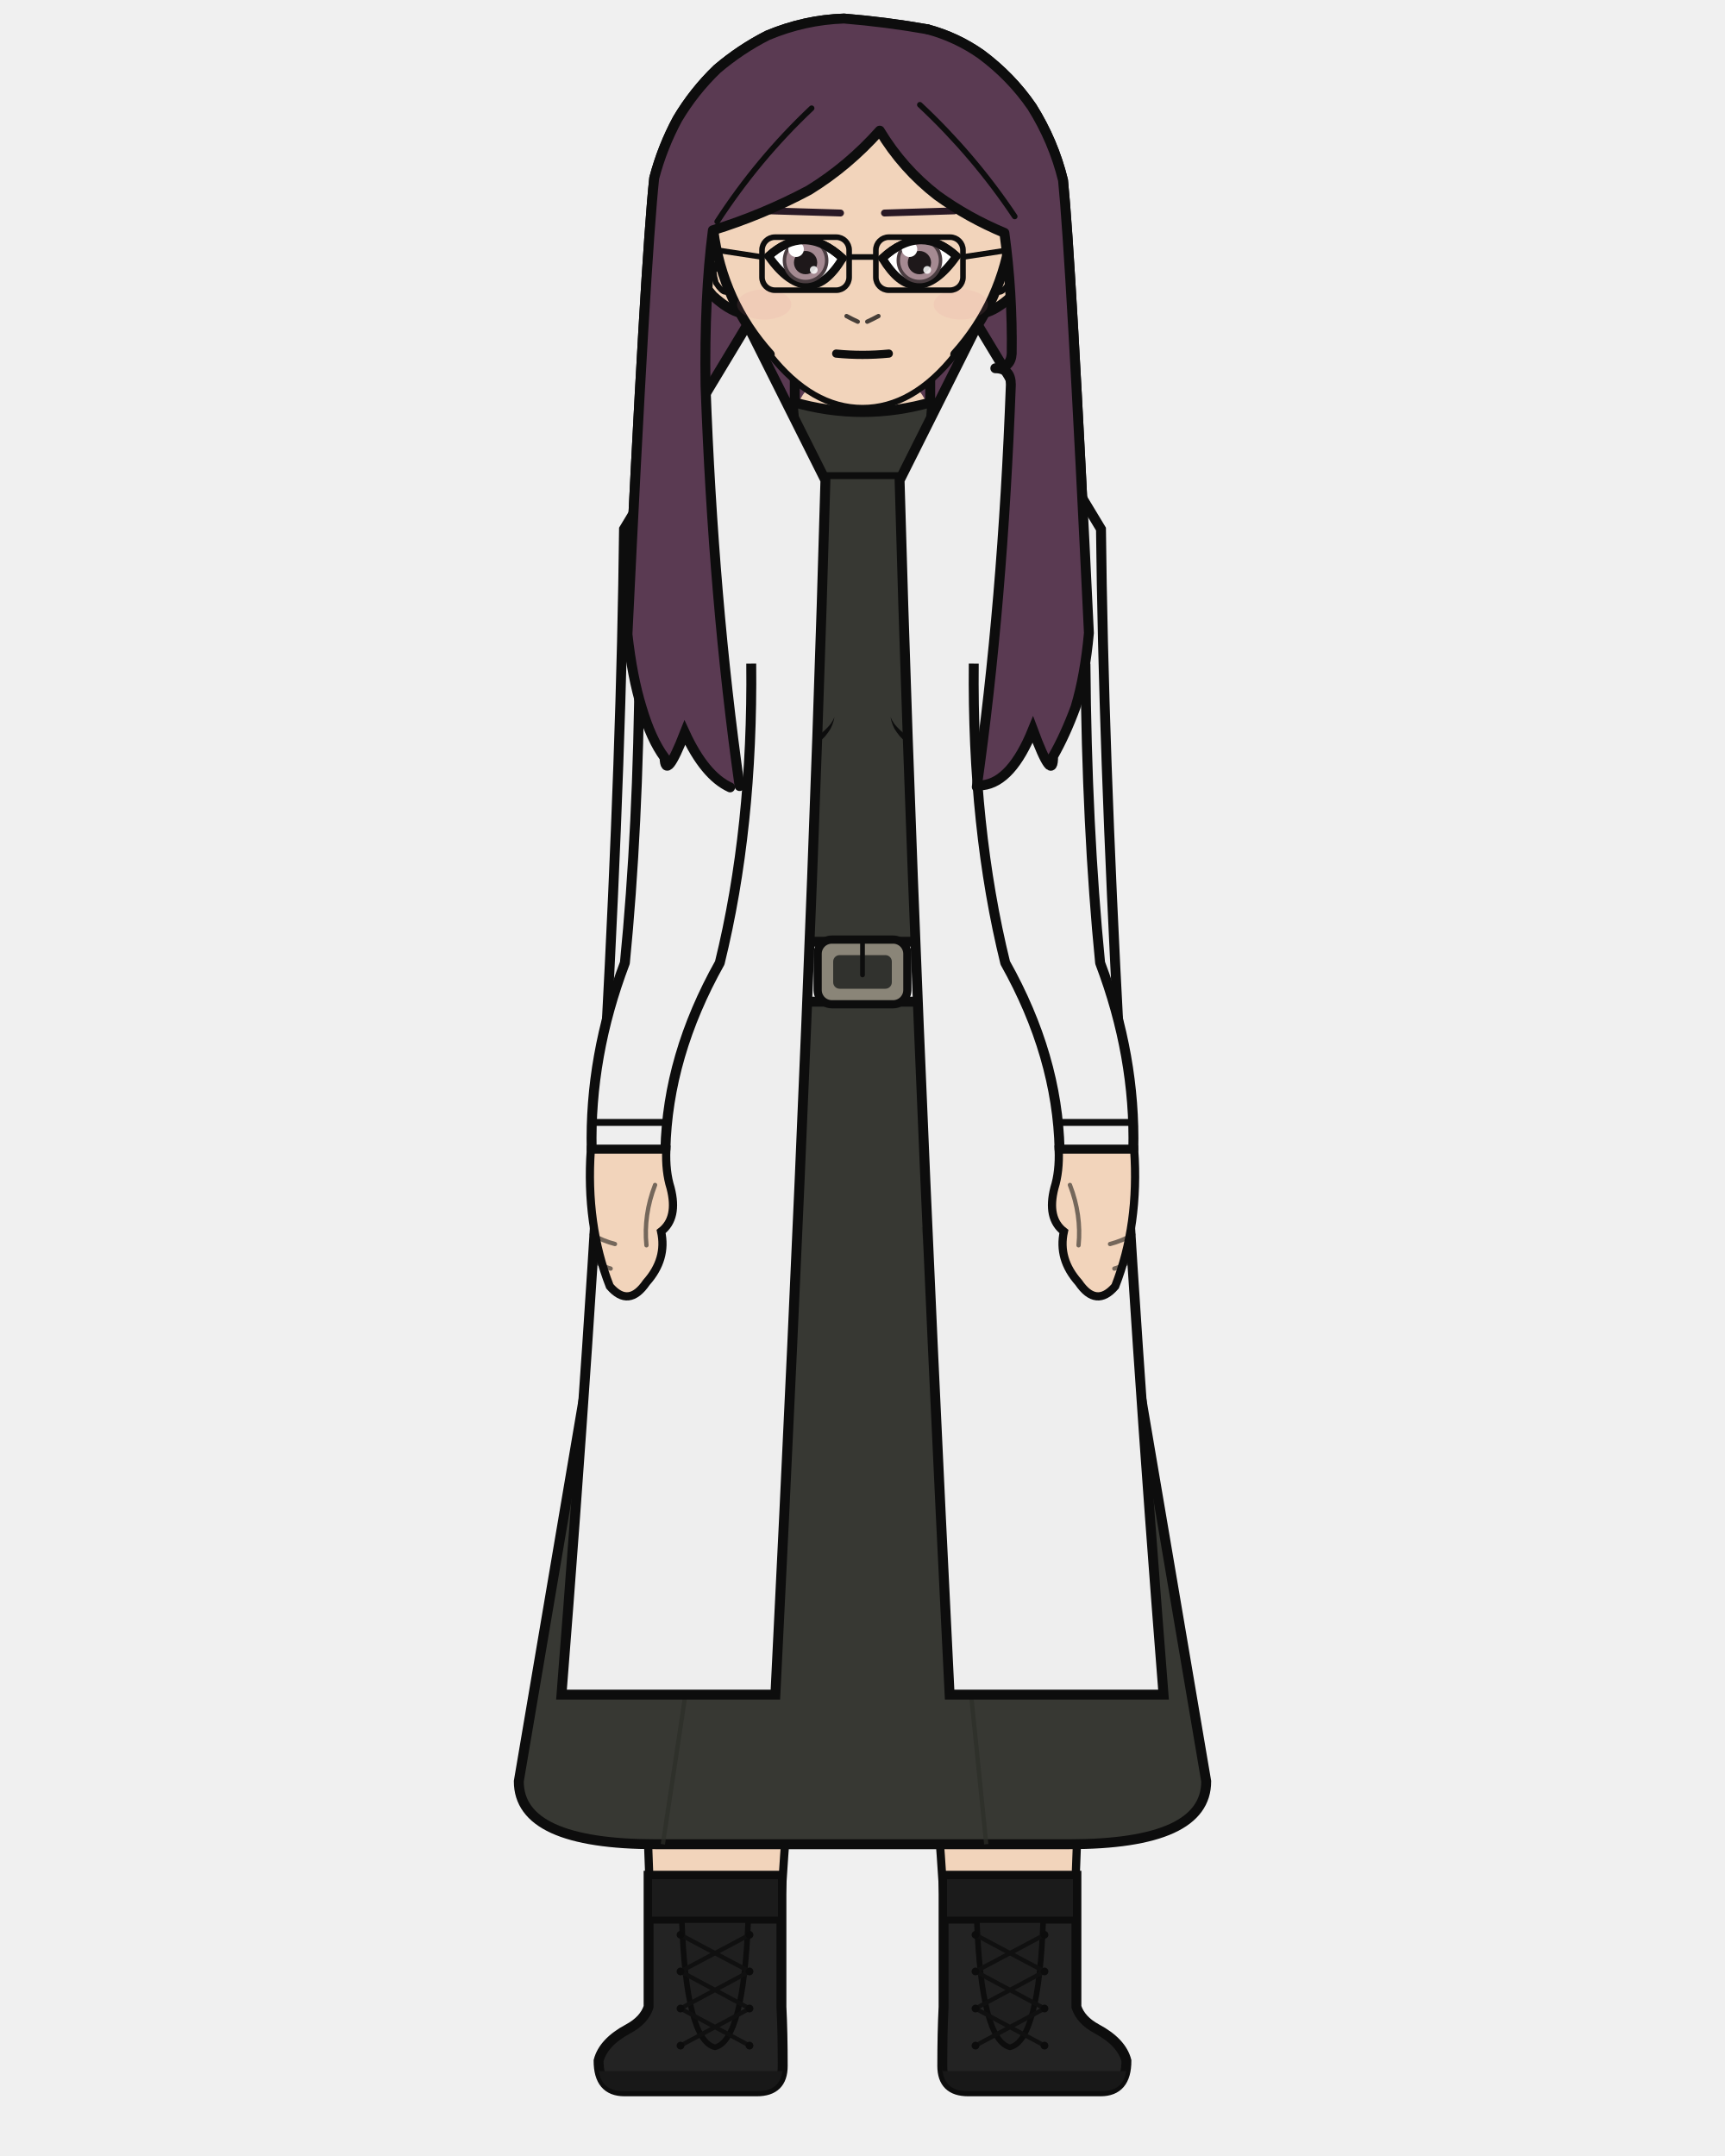
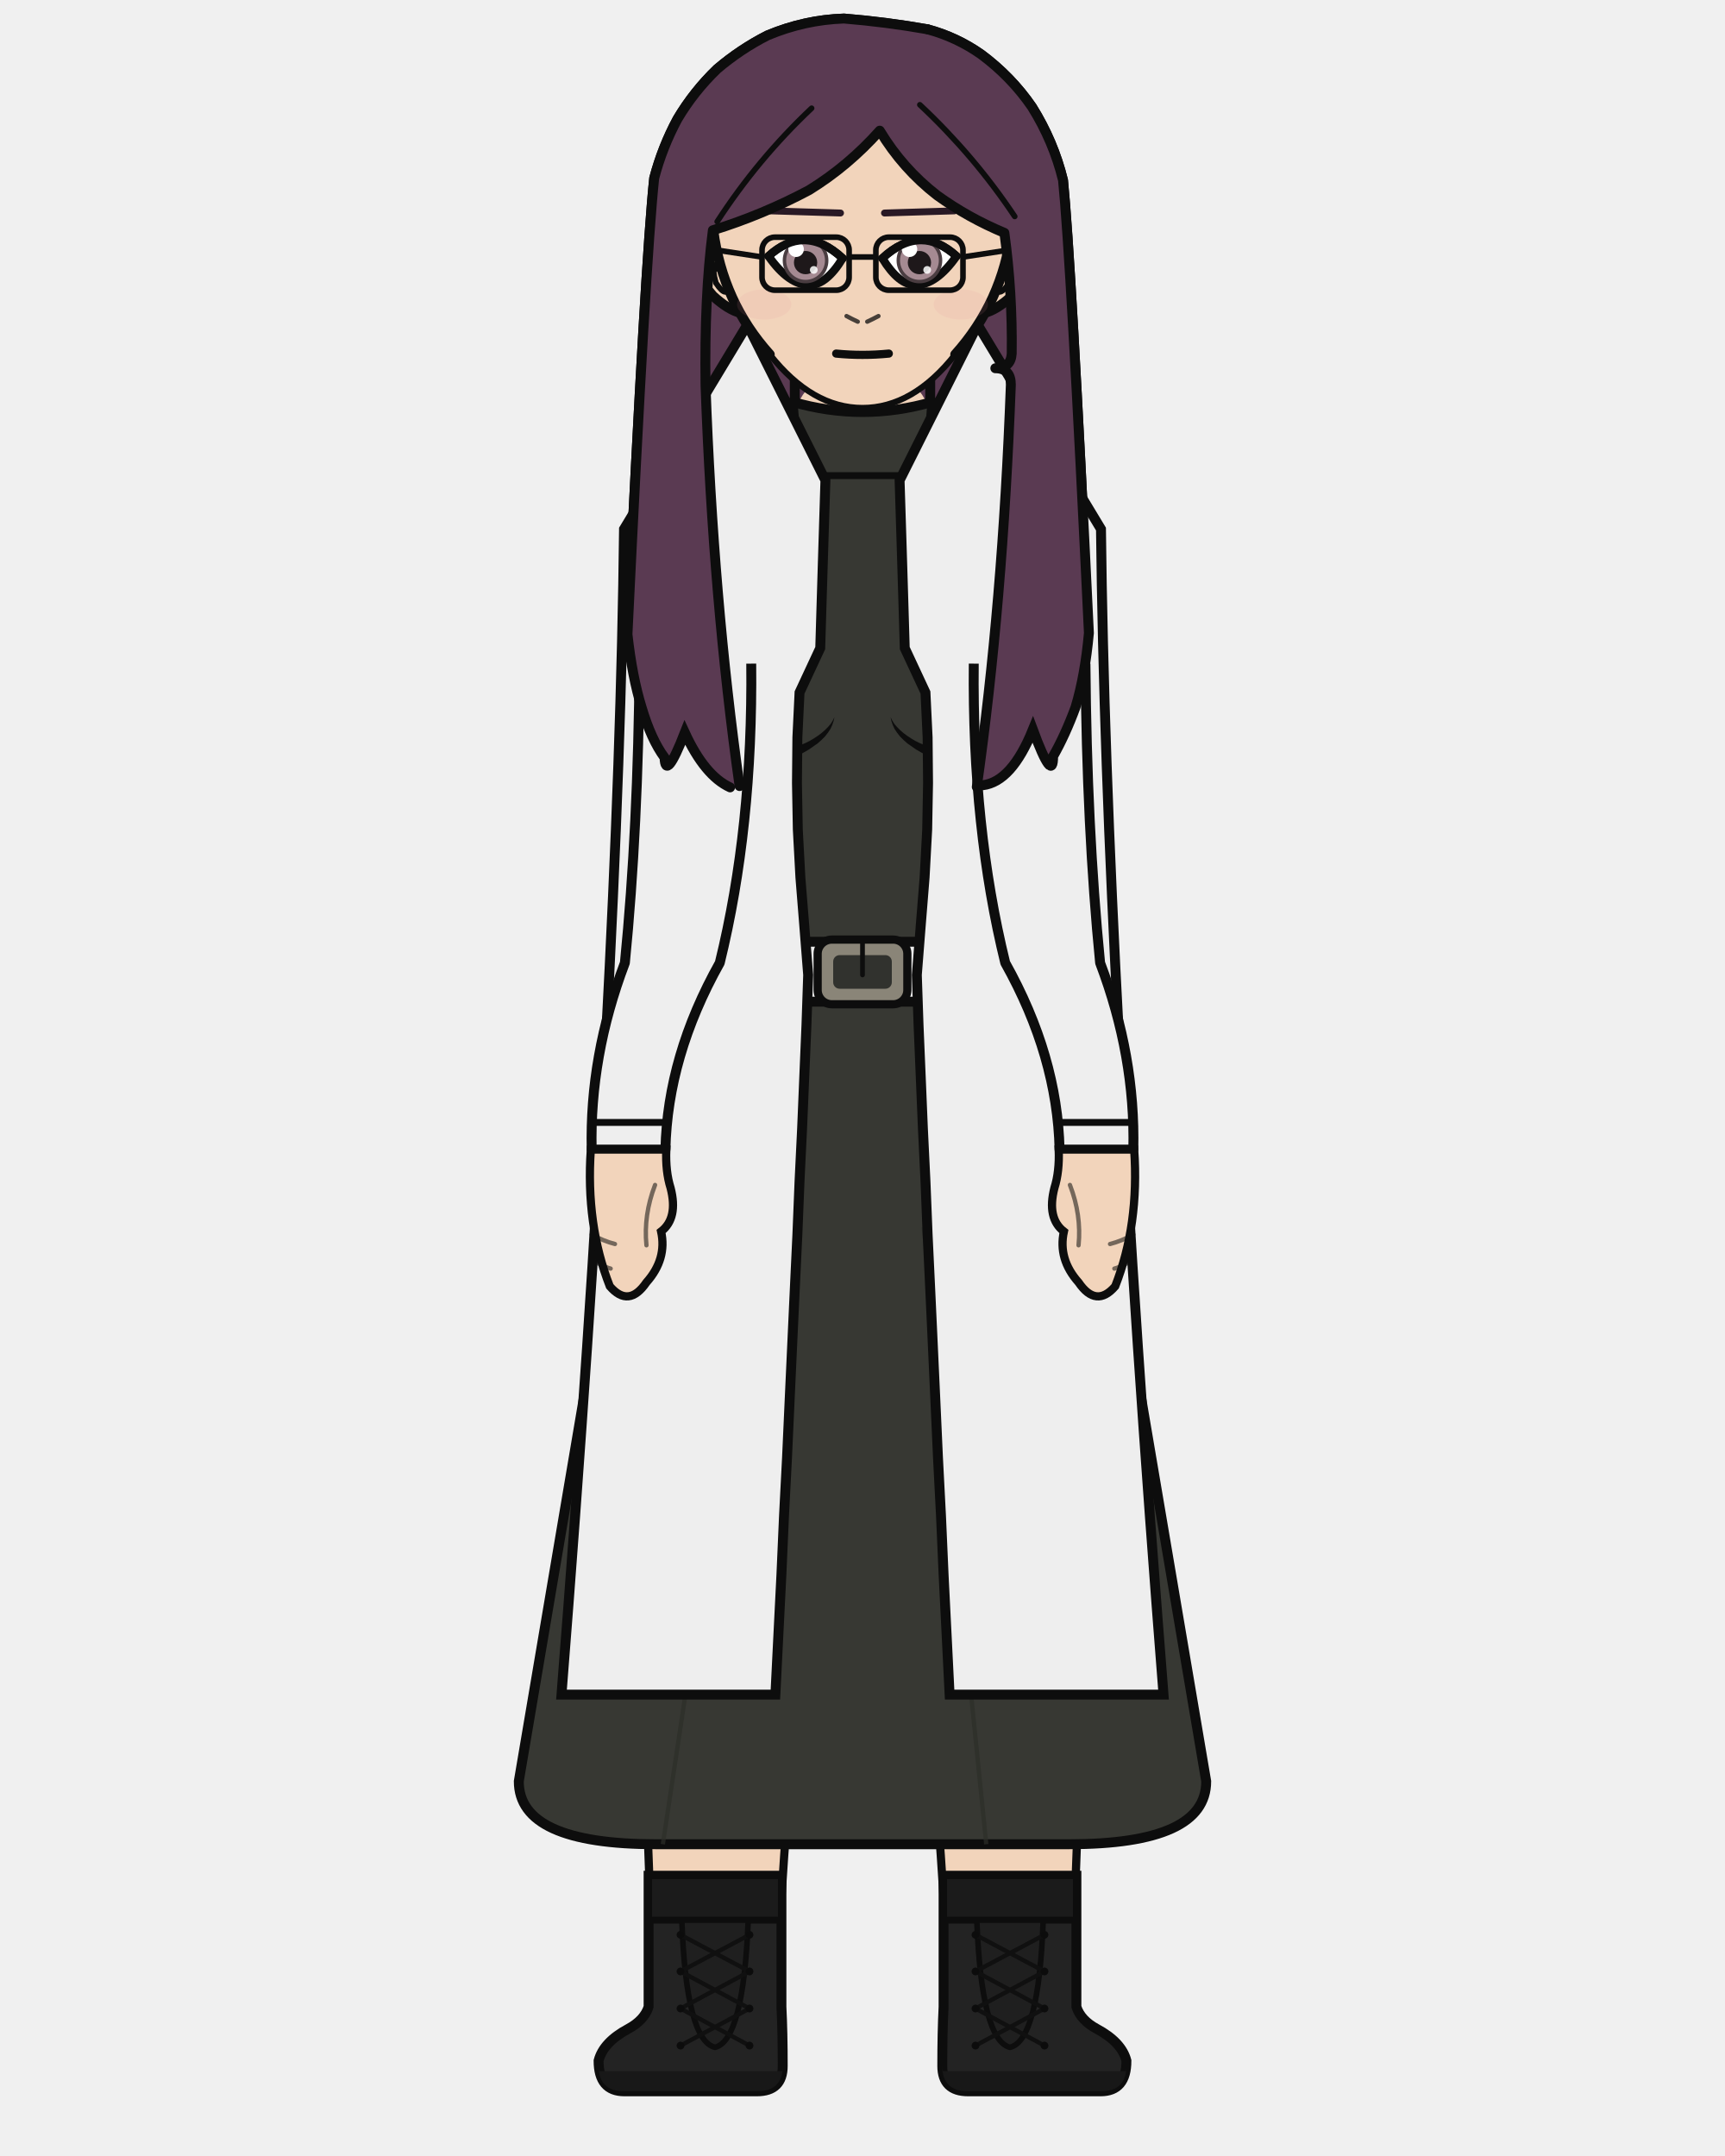
<svg xmlns="http://www.w3.org/2000/svg" width="400" height="500" viewBox="0 0 400 500">
  <defs>
    <clipPath id="hair-front">
      <path d="M 171.5 182.3 Q 165.4 139.1 163.6 89.4 Q 163.3 68.9 165.3 53.4 Q 176.9 49.8 187.6 44.1 Q 196.7 38.5 204.0 30.3 Q 209.3 39.1 217.3 45.3 Q 224.5 50.5 232.9 54.0 Q 234.8 67.9 234.6 82.0 Q 234.4 85.4 230.8 85.4 Q 234.4 85.4 234.4 89.2 Q 232.5 140.2 226.5 182.5 Q 227.2 182.3 227.9 182.1 Q 234.6 181.3 239.5 169.2 Q 244.2 181.9 244.2 175.4 Q 247.0 170.5 249.4 164.0 Q 251.6 156.7 252.5 146.8 Q 248.3 59.6 246.5 41.8 Q 244.3 32.8 239.3 24.8 Q 234.5 17.8 227.5 12.6 Q 221.8 8.6 215.1 6.8 Q 205.5 5.1 195.7 4.3 Q 186.6 4.6 178.0 8.2 Q 171.7 11.4 166.3 16.0 Q 160.9 21.2 157.1 27.6 Q 153.6 34.1 151.7 41.3 Q 149.7 60.0 145.5 147.1 Q 146.6 157.0 148.8 164.1 Q 151.0 171.5 154.1 175.7 Q 154.3 181.4 158.8 169.9 Q 163.4 179.9 169.3 182.6 Q 170.4 182.4 171.5 182.3 Z" />
    </clipPath>
  </defs>
  <path d="M 169.3 182.6 Q 163.4 179.9 158.8 169.9 Q 154.3 181.4 154.1 175.7 Q 151.0 171.5 148.8 164.1 Q 146.6 157.0 145.5 147.1 Q 149.7 60.0 151.7 41.3 Q 153.6 34.1 157.1 27.6 Q 160.9 21.2 166.3 16.0 Q 171.7 11.4 178.0 8.2 Q 186.6 4.6 195.7 4.3 Q 205.5 5.1 215.1 6.8 Q 221.8 8.6 227.5 12.6 Q 234.5 17.8 239.3 24.8 Q 244.3 32.8 246.5 41.8 Q 248.3 59.6 252.5 146.8 Q 251.6 156.7 249.4 164.0 Q 247.0 170.5 244.2 175.4 Q 244.2 181.9 239.5 169.2 Q 234.6 181.3 227.9 182.1 Q 198.6 188.9 169.3 182.6 Z" fill="#5a3a52" />
  <path d="M 169.3 182.6 Q 163.4 179.9 158.8 169.9 Q 154.3 181.4 154.1 175.7 Q 151.0 171.5 148.8 164.1 Q 146.6 157.0 145.5 147.1 Q 149.7 60.0 151.7 41.3 Q 153.6 34.1 157.1 27.6 Q 160.9 21.2 166.3 16.0 Q 171.7 11.4 178.0 8.2 Q 186.6 4.6 195.7 4.3 Q 205.5 5.1 215.1 6.8 Q 221.8 8.6 227.5 12.6 Q 234.5 17.8 239.3 24.8 Q 244.3 32.8 246.5 41.8 Q 248.3 59.6 252.5 146.8 Q 251.6 156.7 249.4 164.0 Q 247.0 170.5 244.2 175.4 Q 244.2 181.9 239.5 169.2 Q 234.6 181.3 227.9 182.1 Q 198.6 188.9 169.3 182.6 Z" fill="none" stroke="#0d0d0d" stroke-width="2.3" stroke-linecap="round" stroke-linejoin="round" />
  <path d="M 184.3 110.4 Q 175.9 128.2 157.6 137.4 Q 151.8 139.1 151.8 145.0 Q 151.8 153.9 155.3 153.9 L 158.8 153.9 Q 157.4 159.1 157.4 164.3 Q 157.5 167.6 159.8 169.0 Q 162.2 170.4 162.3 173.7 Q 162.7 200.3 164.5 223.3 Q 164.5 242.7 164.5 258.5 L 195.4 258.5 L 200.0 258.5 L 204.6 258.5 L 235.5 258.5 Q 235.5 242.7 235.5 223.3 Q 237.3 200.3 237.7 173.7 Q 237.8 170.4 240.2 169.0 Q 242.5 167.6 242.6 164.3 Q 242.6 159.1 241.2 153.9 L 244.7 153.9 Q 248.2 153.9 248.2 145.0 Q 248.2 139.1 242.4 137.4 Q 229.9 119.0 215.7 110.4 Z" fill="#f2d4bb" stroke="#0d0d0d" stroke-width="2.3" />
  <rect x="184.3" y="86.7" width="31.4" height="34.1" rx="11.0" fill="#f2d4bb" />
  <line x1="184.3" y1="86.7" x2="184.3" y2="110.4" stroke="#0d0d0d" stroke-width="2.3" />
  <line x1="215.7" y1="86.7" x2="215.7" y2="110.4" stroke="#0d0d0d" stroke-width="2.3" />
  <path d="M 147.3 225.3 L 252.7 225.3 Q 252.7 326.9 251.2 370.4 Q 250.9 403.7 248.2 465.4 L 220.2 465.4 Q 215.8 370.4 200.0 288.2 Q 184.2 370.4 179.8 465.4 L 151.8 465.4 Q 149.1 403.7 148.8 370.4 Q 147.3 326.9 147.3 225.3 Z" fill="#f2d4bb" stroke="#0d0d0d" stroke-width="1.9" stroke-linejoin="round" />
  <path d="M 147.3 225.3 L 252.7 225.3 L 243.2 298.2 Q 200.0 306.3 156.8 298.2 Z" fill="#e8e4dc" stroke="#0d0d0d" stroke-width="1.9" stroke-linejoin="round" />
  <path d="M 181.2 435.0 L 181.2 465.4 Q 181.5 471.3 181.5 479.1 Q 181.5 485.0 175.5 485.0 L 144.8 485.0 Q 138.8 485.0 138.8 477.9 Q 139.9 473.6 145.7 470.5 Q 149.4 468.5 150.4 465.4 L 150.4 435.0 Z" fill="#232323" stroke="#0d0d0d" stroke-width="2.3" />
  <path d="M 181.5 480.3 L 138.8 480.3 L 138.8 479.1 Q 138.8 485.0 144.8 485.0 L 175.5 485.0 Q 181.5 485.0 181.5 479.1 Z" fill="#181818" />
  <rect x="150.4" y="435.0" width="30.8" height="10.3" fill="#1b1b1b" stroke="#0d0d0d" stroke-width="1.6" />
  <path d="M 158.1 445.3 L 173.5 445.3 Q 172.4 473.2 165.8 474.8 Q 159.1 473.2 158.1 445.3 Z" fill="#1f1f1f" stroke="#0d0d0d" stroke-width="1.3" />
  <line x1="173.8" y1="448.7" x2="157.8" y2="457.2" stroke="#101010" stroke-width="1.0" stroke-linecap="round" />
  <line x1="157.8" y1="448.7" x2="173.8" y2="457.2" stroke="#101010" stroke-width="1.0" stroke-linecap="round" />
  <line x1="173.8" y1="457.2" x2="157.8" y2="465.8" stroke="#101010" stroke-width="1.0" stroke-linecap="round" />
  <line x1="157.8" y1="457.2" x2="173.8" y2="465.8" stroke="#101010" stroke-width="1.0" stroke-linecap="round" />
  <line x1="173.8" y1="465.8" x2="157.8" y2="474.4" stroke="#101010" stroke-width="1.0" stroke-linecap="round" />
  <line x1="157.8" y1="465.8" x2="173.8" y2="474.4" stroke="#101010" stroke-width="1.0" stroke-linecap="round" />
  <circle cx="157.8" cy="448.7" r="0.9" fill="#0c0c0c" />
  <circle cx="173.8" cy="448.7" r="0.9" fill="#0c0c0c" />
  <circle cx="157.8" cy="457.2" r="0.9" fill="#0c0c0c" />
  <circle cx="173.8" cy="457.2" r="0.9" fill="#0c0c0c" />
  <circle cx="157.8" cy="465.8" r="0.9" fill="#0c0c0c" />
  <circle cx="173.8" cy="465.8" r="0.9" fill="#0c0c0c" />
  <circle cx="157.8" cy="474.4" r="0.9" fill="#0c0c0c" />
  <circle cx="173.8" cy="474.4" r="0.9" fill="#0c0c0c" />
  <path d="M 218.8 435.0 L 218.8 465.4 Q 218.5 471.3 218.5 479.1 Q 218.5 485.0 224.5 485.0 L 255.2 485.0 Q 261.2 485.0 261.2 477.9 Q 260.1 473.6 254.3 470.5 Q 250.6 468.5 249.6 465.4 L 249.6 435.0 Z" fill="#232323" stroke="#0d0d0d" stroke-width="2.3" />
  <path d="M 218.5 480.3 L 261.2 480.3 L 261.2 479.1 Q 261.2 485.0 255.2 485.0 L 224.5 485.0 Q 218.5 485.0 218.5 479.1 Z" fill="#181818" />
  <rect x="218.8" y="435.0" width="30.8" height="10.3" fill="#1b1b1b" stroke="#0d0d0d" stroke-width="1.6" />
  <path d="M 226.5 445.3 L 241.9 445.3 Q 240.9 473.2 234.2 474.8 Q 227.6 473.2 226.5 445.3 Z" fill="#1f1f1f" stroke="#0d0d0d" stroke-width="1.3" />
  <line x1="242.2" y1="448.7" x2="226.2" y2="457.2" stroke="#101010" stroke-width="1.0" stroke-linecap="round" />
  <line x1="226.2" y1="448.7" x2="242.2" y2="457.2" stroke="#101010" stroke-width="1.0" stroke-linecap="round" />
  <line x1="242.2" y1="457.2" x2="226.2" y2="465.8" stroke="#101010" stroke-width="1.0" stroke-linecap="round" />
  <line x1="226.2" y1="457.2" x2="242.2" y2="465.8" stroke="#101010" stroke-width="1.0" stroke-linecap="round" />
  <line x1="242.2" y1="465.8" x2="226.2" y2="474.4" stroke="#101010" stroke-width="1.0" stroke-linecap="round" />
  <line x1="226.2" y1="465.8" x2="242.2" y2="474.4" stroke="#101010" stroke-width="1.0" stroke-linecap="round" />
  <circle cx="226.2" cy="448.7" r="0.9" fill="#0c0c0c" />
  <circle cx="242.2" cy="448.7" r="0.9" fill="#0c0c0c" />
  <circle cx="226.2" cy="457.2" r="0.9" fill="#0c0c0c" />
  <circle cx="242.2" cy="457.2" r="0.9" fill="#0c0c0c" />
  <circle cx="226.2" cy="465.8" r="0.9" fill="#0c0c0c" />
  <circle cx="242.2" cy="465.8" r="0.9" fill="#0c0c0c" />
  <circle cx="226.2" cy="474.4" r="0.9" fill="#0c0c0c" />
  <circle cx="242.2" cy="474.4" r="0.9" fill="#0c0c0c" />
  <path d="M 152.5 223.3 L 120.3 413.1 Q 120.3 427.7 152.2 427.7 L 247.8 427.7 Q 279.7 427.7 279.7 413.1 L 247.5 223.3 Z" fill="#373833" stroke="#0d0d0d" stroke-width="2.3" />
  <line x1="175.3" y1="284.6" x2="153.7" y2="427.7" stroke="#2c2d28" stroke-width="1.0" opacity="0.7" />
  <line x1="214.2" y1="284.6" x2="228.7" y2="427.7" stroke="#2c2d28" stroke-width="1.0" opacity="0.7" />
  <path d="M 195.6 103.6 Q 173.0 121.4 145.9 132.3 Q 145.9 153.9 155.4 153.9 Q 154.0 159.1 154.0 164.3 Q 154.3 196.3 161.1 223.3 Q 160.7 224.4 160.7 225.3 L 239.3 225.3 Q 239.3 224.4 238.9 223.3 Q 245.7 196.3 246.0 164.3 Q 246.0 159.1 244.6 153.9 Q 254.1 153.9 254.1 132.3 Q 233.5 112.2 204.4 103.6 L 200.0 108.0 Z" fill="#373833" stroke="#0d0d0d" stroke-width="2.3" />
  <path d="M 154.0 164.3 L 154.3 165.1 L 154.6 165.9 L 155.0 166.7 L 155.5 167.4 L 156.0 168.1 L 156.7 168.8 L 157.4 169.4 L 158.1 170.0 L 158.9 170.7 L 159.8 171.3 L 160.8 171.9 L 161.9 172.4 L 163.0 172.9 L 164.2 173.4 L 165.4 173.8 L 166.7 174.1 L 168.0 174.4 L 169.4 174.6 L 170.8 174.8 L 172.2 174.9 L 173.7 175.0 L 175.1 174.9 L 176.5 174.9 L 177.9 174.7 L 179.3 174.5 L 180.6 174.2 L 182.0 173.9 L 183.2 173.5 L 184.5 173.2 L 185.6 172.8 L 186.8 172.3 L 187.8 171.8 L 188.8 171.2 L 189.7 170.6 L 190.5 170.0 L 191.3 169.3 L 192.0 168.6 L 192.6 167.9 L 193.1 167.1 L 193.5 166.3 L 193.5 166.3 L 193.3 167.2 L 193.0 168.1 L 192.6 169.0 L 192.0 169.9 L 191.3 170.8 L 190.5 171.6 L 189.6 172.4 L 188.6 173.1 L 187.6 173.8 L 186.4 174.5 L 185.2 175.1 L 183.9 175.6 L 182.5 176.0 L 181.1 176.4 L 179.7 176.6 L 178.2 176.9 L 176.7 177.0 L 175.2 177.1 L 173.6 177.1 L 172.1 177.1 L 170.6 177.0 L 169.1 176.8 L 167.6 176.5 L 166.2 176.2 L 164.8 175.9 L 163.5 175.4 L 162.2 174.9 L 160.9 174.4 L 159.8 173.8 L 158.7 173.1 L 157.6 172.4 L 156.7 171.7 L 155.9 170.8 L 155.2 169.9 L 154.7 169.0 L 154.3 168.0 L 154.0 167.1 L 153.9 166.1 L 153.8 165.2 L 154.0 164.3 Z" fill="#0d0d0d" stroke="none" />
  <path d="M 246.0 164.3 L 245.7 165.1 L 245.4 165.9 L 245.0 166.7 L 244.5 167.4 L 244.0 168.1 L 243.3 168.8 L 242.6 169.4 L 241.9 170.0 L 241.1 170.7 L 240.2 171.3 L 239.2 171.9 L 238.1 172.4 L 237.0 172.9 L 235.8 173.4 L 234.6 173.8 L 233.3 174.1 L 232.0 174.4 L 230.6 174.6 L 229.2 174.8 L 227.8 174.9 L 226.3 175.0 L 224.9 174.9 L 223.5 174.9 L 222.1 174.7 L 220.7 174.5 L 219.4 174.2 L 218.0 173.9 L 216.8 173.5 L 215.5 173.2 L 214.4 172.8 L 213.2 172.3 L 212.2 171.8 L 211.2 171.2 L 210.3 170.6 L 209.5 170.0 L 208.7 169.3 L 208.0 168.6 L 207.4 167.9 L 206.9 167.1 L 206.5 166.3 L 206.5 166.3 L 206.7 167.2 L 207.0 168.1 L 207.4 169.0 L 208.0 169.9 L 208.7 170.8 L 209.5 171.6 L 210.4 172.4 L 211.4 173.1 L 212.4 173.8 L 213.6 174.5 L 214.8 175.1 L 216.1 175.6 L 217.5 176.0 L 218.9 176.4 L 220.3 176.6 L 221.8 176.9 L 223.3 177.0 L 224.8 177.1 L 226.4 177.1 L 227.9 177.1 L 229.4 177.0 L 230.9 176.8 L 232.4 176.5 L 233.8 176.2 L 235.2 175.9 L 236.5 175.4 L 237.8 174.9 L 239.1 174.4 L 240.2 173.8 L 241.3 173.1 L 242.4 172.4 L 243.3 171.7 L 244.1 170.8 L 244.8 169.9 L 245.3 169.0 L 245.7 168.0 L 246.0 167.1 L 246.1 166.1 L 246.2 165.2 L 246.0 164.3 Z" fill="#0d0d0d" stroke="none" />
  <rect x="149.9" y="218.4" width="100.1" height="13.8" fill="#ececec" stroke="none" />
  <line x1="149.9" y1="218.4" x2="250.1" y2="218.4" stroke="#0d0d0d" stroke-width="2.3" />
  <line x1="149.9" y1="232.3" x2="250.1" y2="232.3" stroke="#0d0d0d" stroke-width="2.3" />
  <rect x="189.6" y="217.9" width="20.8" height="15.0" rx="3.3" fill="#8a8578" stroke="#0d0d0d" stroke-width="1.9" />
  <rect x="193.2" y="221.5" width="13.6" height="7.8" rx="1.5" fill="#31322e" />
  <line x1="200.0" y1="217.9" x2="200.0" y2="226.1" stroke="#0d0d0d" stroke-width="1.1" stroke-linecap="round" />
  <rect x="168.1" y="216.6" width="5.4" height="17.6" rx="1.6" fill="#ececec" stroke="#0d0d0d" stroke-width="1.3" />
  <rect x="226.5" y="216.6" width="5.4" height="17.6" rx="1.6" fill="#ececec" stroke="#0d0d0d" stroke-width="1.3" />
  <path d="M 183.8 93.2 Q 200.0 97.9 216.2 93.2 L 214.9 110.3 L 185.1 110.3 Z" fill="#373833" stroke="none" />
  <path d="M 185.1 110.3 L 183.8 93.2 Q 200.0 97.9 216.2 93.2 L 214.9 110.3" fill="none" stroke="#0d0d0d" stroke-width="2.3" stroke-linejoin="round" />
  <line x1="185.1" y1="110.3" x2="214.9" y2="110.3" stroke="#0d0d0d" stroke-width="1.6" stroke-linecap="round" />
-   <path d="M 191.4 111.4 L 173.3 75.3 L 144.7 122.7 Q 143.6 223.3 130.2 393.0 L 179.8 393.0 Q 188.3 223.3 191.4 111.4 Z" fill="#eeeeee" stroke="#0d0d0d" stroke-width="2.3" />
-   <path d="M 208.6 111.4 L 226.7 75.3 L 255.3 122.7 Q 256.4 223.3 269.8 393.0 L 220.2 393.0 Q 211.7 223.3 208.6 111.4 Z" fill="#eeeeee" stroke="#0d0d0d" stroke-width="2.3" />
+   <path d="M 191.4 111.4 L 173.3 75.3 L 144.7 122.7 Q 143.6 223.3 130.2 393.0 L 179.8 393.0 L 180.5 379.0 L 181.2 365.1 L 181.8 351.5 L 182.5 338.0 L 183.1 324.8 L 183.7 311.8 L 184.3 298.9 L 184.9 286.3 L 185.4 273.9 L 186.0 261.6 L 186.5 249.6 L 187.0 237.8 L 187.4 226.1 L 186.5 214.7 L 185.6 203.5 L 185.0 192.4 L 184.8 181.6 L 184.9 171.0 L 185.4 160.6 L 190.2 150.3 L 190.5 140.3 L 190.8 130.5 L 191.1 120.9 L 191.4 111.4 Z" fill="#eeeeee" stroke="#0d0d0d" stroke-width="2.3" />
+   <path d="M 208.6 111.4 L 226.7 75.3 L 255.3 122.7 Q 256.4 223.3 269.8 393.0 L 220.2 393.0 L 219.5 379.0 L 218.8 365.1 L 218.2 351.5 L 217.5 338.0 L 216.9 324.8 L 216.3 311.8 L 215.7 298.9 L 215.1 286.3 L 214.6 273.9 L 214.0 261.6 L 213.5 249.6 L 213.0 237.8 L 212.6 226.1 L 213.5 214.7 L 214.4 203.5 L 215.0 192.4 L 215.2 181.6 L 215.1 171.0 L 214.6 160.6 L 209.8 150.3 L 209.5 140.3 L 209.2 130.5 L 208.9 120.9 L 208.6 111.4 Z" fill="#eeeeee" stroke="#0d0d0d" stroke-width="2.3" />
  <path d="M 174.2 153.9 L 148.3 153.9 Q 148.0 192.0 144.9 223.3 Q 136.7 244.9 137.2 266.6 L 154.3 266.6 Q 154.8 244.9 166.9 223.3 Q 174.6 192.0 174.2 153.9 Z" fill="#eeeeee" stroke="none" />
  <path d="M 148.3 153.9 Q 148.0 192.0 144.9 223.3 Q 136.7 244.9 137.2 266.6 L 154.3 266.6 Q 154.8 244.9 166.9 223.3 Q 174.6 192.0 174.2 153.9 " fill="none" stroke="#0d0d0d" stroke-width="2.3" stroke-linejoin="round" />
  <line x1="137.2" y1="260.3" x2="154.3" y2="260.3" stroke="#0d0d0d" stroke-width="1.6" stroke-linecap="round" />
  <path d="M 137.0 266.6 Q 135.8 284.0 141.4 298.3 Q 145.8 303.4 149.9 297.4 Q 154.7 292.0 153.3 285.6 Q 157.3 282.5 155.5 275.5 Q 154.3 271.7 154.5 266.6 Z" fill="#f2d4bb" stroke="#0d0d0d" stroke-width="1.9" />
  <path d="M 151.9 274.8 Q 149.2 281.8 149.9 288.8" fill="none" stroke="#0d0d0d" stroke-width="1.0" opacity="0.55" stroke-linecap="round" />
  <path d="M 137.2 286.3 Q 139.9 287.8 142.6 288.5" fill="none" stroke="#0d0d0d" stroke-width="1.0" opacity="0.55" stroke-linecap="round" />
  <path d="M 137.2 292.0 Q 139.4 293.6 141.6 294.2" fill="none" stroke="#0d0d0d" stroke-width="1.0" opacity="0.55" stroke-linecap="round" />
  <path d="M 225.8 153.9 L 251.7 153.9 Q 252.0 192.0 255.1 223.3 Q 263.3 244.9 262.8 266.6 L 245.7 266.6 Q 245.2 244.9 233.1 223.3 Q 225.4 192.0 225.8 153.9 Z" fill="#eeeeee" stroke="none" />
  <path d="M 251.7 153.9 Q 252.0 192.0 255.1 223.3 Q 263.3 244.9 262.8 266.6 L 245.7 266.6 Q 245.2 244.9 233.1 223.3 Q 225.4 192.0 225.8 153.9 " fill="none" stroke="#0d0d0d" stroke-width="2.3" stroke-linejoin="round" />
  <line x1="245.7" y1="260.3" x2="262.8" y2="260.3" stroke="#0d0d0d" stroke-width="1.6" stroke-linecap="round" />
  <path d="M 263.0 266.6 Q 264.2 284.0 258.6 298.3 Q 254.2 303.4 250.1 297.4 Q 245.3 292.0 246.7 285.6 Q 242.7 282.5 244.5 275.5 Q 245.7 271.7 245.5 266.6 Z" fill="#f2d4bb" stroke="#0d0d0d" stroke-width="1.9" />
  <path d="M 248.1 274.8 Q 250.8 281.8 250.1 288.8" fill="none" stroke="#0d0d0d" stroke-width="1.0" opacity="0.55" stroke-linecap="round" />
  <path d="M 262.8 286.3 Q 260.1 287.8 257.4 288.5" fill="none" stroke="#0d0d0d" stroke-width="1.0" opacity="0.55" stroke-linecap="round" />
  <path d="M 262.8 292.0 Q 260.6 293.6 258.4 294.2" fill="none" stroke="#0d0d0d" stroke-width="1.0" opacity="0.55" stroke-linecap="round" />
  <path d="M 165.6 54.5 Q 163.3 54.7 162.0 57.0 Q 161.0 59.5 162.0 63.6 Q 163.4 66.5 165.3 68.6 Q 168.9 71.9 171.8 72.6 Z" fill="#f2d4bb" />
  <path d="M 165.6 54.5 Q 163.3 54.7 162.0 57.0 Q 161.0 59.5 162.0 63.6 Q 163.4 66.5 165.3 68.6 Q 168.9 71.9 171.8 72.6" fill="none" stroke="#0d0d0d" stroke-width="2.3" stroke-linecap="round" />
  <path d="M 163.1 61.8 Q 162.5 59.8 162.8 59.1 Q 163.2 58.7 164.0 59.2 Q 164.9 60.6 165.9 62.3 Q 165.1 62.3 166.0 65.6 Q 167.4 67.7 168.2 67.7" fill="none" stroke="#0d0d0d" stroke-width="1.3" stroke-linecap="round" />
  <path d="M 234.4 54.5 Q 236.7 54.7 238.0 57.0 Q 239.0 59.5 238.0 63.6 Q 236.6 66.5 234.7 68.6 Q 231.1 71.9 228.2 72.6 Z" fill="#f2d4bb" />
  <path d="M 234.4 54.5 Q 236.7 54.7 238.0 57.0 Q 239.0 59.5 238.0 63.6 Q 236.6 66.5 234.7 68.6 Q 231.1 71.9 228.2 72.6" fill="none" stroke="#0d0d0d" stroke-width="2.3" stroke-linecap="round" />
  <path d="M 236.9 61.8 Q 237.5 59.8 237.2 59.1 Q 236.8 58.7 236.0 59.2 Q 235.1 60.6 234.1 62.3 Q 234.9 62.3 234.0 65.6 Q 232.6 67.7 231.8 67.7" fill="none" stroke="#0d0d0d" stroke-width="1.3" stroke-linecap="round" />
  <path d="M 200.0 14.1 Q 214.6 14.1 225.0 25.6 Q 235.3 37.1 234.6 53.4 Q 232.4 70.1 221.5 82.2 Q 211.7 94.6 200.0 94.6 Q 188.3 94.6 178.5 82.2 Q 167.6 70.1 165.4 53.4 Q 164.7 37.1 175.0 25.6 Q 185.4 14.1 200.0 14.1 Z" fill="#f2d4bb" />
  <path d="M 178.5 82.2 Q 167.6 70.1 165.4 53.4 Q 164.7 37.1 175.0 25.6 Q 185.4 14.1 200.0 14.1 Q 214.6 14.1 225.0 25.6 Q 235.3 37.1 234.6 53.4 Q 232.4 70.1 221.5 82.2" fill="none" stroke="#0d0d0d" stroke-width="2.3" stroke-linecap="round" />
  <path d="M 221.5 82.2 Q 211.7 94.6 200.0 94.6 Q 188.3 94.6 178.5 82.2" fill="none" stroke="#0d0d0d" stroke-width="1.4" stroke-linecap="round" />
  <line x1="194.9" y1="49.4" x2="178.7" y2="48.9" stroke="#291925" stroke-width="1.6" stroke-linecap="round" />
  <defs>
    <clipPath id="eye-l">
      <path d="M 195.4 59.9 Q 190.9 55.7 186.4 55.7 Q 182.3 55.7 178.2 59.4 Q 182.9 66.1 187.7 66.1 Q 191.6 66.1 195.4 59.9 Z" />
    </clipPath>
  </defs>
  <path d="M 195.4 59.9 Q 190.9 55.7 186.4 55.7 Q 182.3 55.7 178.2 59.4 Q 182.9 66.1 187.7 66.1 Q 191.6 66.1 195.4 59.9 Z" fill="white" stroke="#0d0d0d" stroke-width="1.9" />
  <g clip-path="url(#eye-l)">
    <circle cx="186.8" cy="60.4" r="5.3" fill="#4a3d41" />
    <circle cx="186.8" cy="60.4" r="4.5" fill="#a58a92" />
    <circle cx="186.8" cy="60.9" r="2.7" fill="#1e181a" />
    <circle cx="184.6" cy="57.8" r="1.8" fill="white" />
    <circle cx="188.7" cy="62.6" r="0.9" fill="white" opacity="0.85" />
  </g>
  <path d="M 195.4 59.9 Q 190.9 55.7 186.4 55.7 Q 182.3 55.7 178.2 59.4" fill="none" stroke="#0d0d0d" stroke-width="1.9" stroke-linecap="round" />
  <line x1="205.1" y1="49.4" x2="221.3" y2="48.9" stroke="#291925" stroke-width="1.6" stroke-linecap="round" />
  <defs>
    <clipPath id="eye-r">
      <path d="M 204.6 59.9 Q 209.1 55.7 213.6 55.7 Q 217.7 55.7 221.8 59.4 Q 217.1 66.1 212.3 66.1 Q 208.4 66.1 204.6 59.9 Z" />
    </clipPath>
  </defs>
  <path d="M 204.6 59.9 Q 209.1 55.7 213.6 55.7 Q 217.7 55.7 221.8 59.4 Q 217.1 66.1 212.3 66.1 Q 208.4 66.1 204.6 59.9 Z" fill="white" stroke="#0d0d0d" stroke-width="1.9" />
  <g clip-path="url(#eye-r)">
    <circle cx="213.2" cy="60.4" r="5.3" fill="#4a3d41" />
    <circle cx="213.2" cy="60.4" r="4.5" fill="#a58a92" />
    <circle cx="213.2" cy="60.9" r="2.7" fill="#1e181a" />
    <circle cx="210.9" cy="57.8" r="1.8" fill="white" />
    <circle cx="215.0" cy="62.6" r="0.9" fill="white" opacity="0.85" />
  </g>
  <path d="M 204.6 59.9 Q 209.1 55.7 213.6 55.7 Q 217.7 55.7 221.8 59.4" fill="none" stroke="#0d0d0d" stroke-width="1.9" stroke-linecap="round" />
  <path d="M 196.3 73.3 Q 197.6 74.0 198.9 74.6" fill="none" stroke="#0d0d0d" stroke-width="1.0" opacity="0.75" stroke-linecap="round" />
  <path d="M 203.7 73.3 Q 202.4 74.0 201.1 74.6" fill="none" stroke="#0d0d0d" stroke-width="1.0" opacity="0.75" stroke-linecap="round" />
  <path d="M 193.9 82.0 Q 200.0 82.6 206.1 82.0" fill="none" stroke="#0d0d0d" stroke-width="1.9" stroke-linecap="round" />
  <ellipse cx="177.2" cy="70.6" rx="6.3" ry="3.5" fill="#e8879a" opacity="0.11" />
  <ellipse cx="222.8" cy="70.6" rx="6.3" ry="3.5" fill="#e8879a" opacity="0.11" />
  <rect x="176.7" y="55.0" width="20.2" height="12.3" rx="3.0" fill="none" stroke="#0d0d0d" stroke-width="1.3" />
  <rect x="203.1" y="55.0" width="20.2" height="12.3" rx="3.0" fill="none" stroke="#0d0d0d" stroke-width="1.3" />
  <path d="M 196.9 59.6 L 203.1 59.6" fill="none" stroke="#0d0d0d" stroke-width="1.3" />
  <path d="M 176.7 59.6 L 166.2 58.0" fill="none" stroke="#0d0d0d" stroke-width="1.3" />
  <path d="M 223.3 59.6 L 233.8 58.0" fill="none" stroke="#0d0d0d" stroke-width="1.3" />
  <path d="M 171.5 182.3 Q 165.4 139.1 163.6 89.4 Q 163.3 68.9 165.3 53.4 Q 176.9 49.8 187.6 44.1 Q 196.7 38.5 204.0 30.3 Q 209.3 39.1 217.3 45.3 Q 224.5 50.5 232.9 54.0 Q 234.8 67.9 234.6 82.0 Q 234.4 85.4 230.8 85.4 Q 234.4 85.4 234.4 89.2 Q 232.5 140.2 226.5 182.5 Q 227.2 182.3 227.9 182.1 Q 234.6 181.3 239.5 169.2 Q 244.2 181.9 244.2 175.4 Q 247.0 170.5 249.4 164.0 Q 251.6 156.7 252.5 146.8 Q 248.3 59.6 246.5 41.8 Q 244.3 32.8 239.3 24.8 Q 234.5 17.8 227.5 12.6 Q 221.8 8.6 215.1 6.8 Q 205.5 5.1 195.7 4.3 Q 186.6 4.6 178.0 8.2 Q 171.7 11.4 166.3 16.0 Q 160.9 21.2 157.1 27.6 Q 153.6 34.1 151.7 41.3 Q 149.7 60.0 145.5 147.1 Q 146.6 157.0 148.8 164.1 Q 151.0 171.5 154.1 175.7 Q 154.3 181.4 158.8 169.9 Q 163.4 179.9 169.3 182.6 Q 170.4 182.4 171.5 182.3 Z" fill="#5a3a52" />
  <path d="M 171.5 182.3 Q 165.4 139.1 163.6 89.4 Q 163.3 68.9 165.3 53.4 Q 176.9 49.8 187.6 44.1 Q 196.7 38.5 204.0 30.3 Q 209.3 39.1 217.3 45.3 Q 224.5 50.5 232.9 54.0 Q 234.8 67.9 234.6 82.0 Q 234.4 85.4 230.8 85.4 Q 234.4 85.4 234.4 89.2 Q 232.5 140.2 226.5 182.5" fill="none" stroke="#0d0d0d" stroke-width="2.3" stroke-linecap="round" stroke-linejoin="round" />
  <path d="M 227.9 182.1 Q 234.6 181.3 239.5 169.2 Q 244.2 181.9 244.2 175.4 Q 247.0 170.5 249.4 164.0 Q 251.6 156.7 252.5 146.8 Q 248.3 59.6 246.5 41.8 Q 244.3 32.8 239.3 24.8 Q 234.5 17.8 227.5 12.6 Q 221.8 8.6 215.1 6.8" fill="none" stroke="#0d0d0d" stroke-width="2.3" stroke-linecap="round" />
  <path d="M 169.3 182.6 Q 163.4 179.9 158.8 169.9 Q 154.3 181.4 154.1 175.7 Q 151.0 171.5 148.8 164.1 Q 146.6 157.0 145.5 147.1 Q 149.7 60.0 151.7 41.3 Q 153.6 34.1 157.1 27.6 Q 160.9 21.2 166.3 16.0 Q 171.7 11.4 178.0 8.2 Q 186.6 4.6 195.7 4.3 Q 205.5 5.1 215.1 6.8" fill="none" stroke="#0d0d0d" stroke-width="2.3" stroke-linecap="round" />
  <path d="M 188.2 25.1 Q 175.7 36.9 166.3 51.4" fill="none" stroke="#0d0d0d" stroke-width="1.3" stroke-linecap="round" clip-path="url(#hair-front)" />
  <path d="M 213.3 24.3 Q 225.9 36.1 235.3 50.2" fill="none" stroke="#0d0d0d" stroke-width="1.3" stroke-linecap="round" clip-path="url(#hair-front)" />
  <path d="M 121.4 61.1 Q 115.2 107.3 118.3 153.5" fill="none" stroke="#0d0d0d" stroke-width="1.3" stroke-linecap="round" clip-path="url(#hair-front)" />
  <path d="M 278.6 61.1 Q 284.8 107.3 281.7 153.5" fill="none" stroke="#0d0d0d" stroke-width="1.3" stroke-linecap="round" clip-path="url(#hair-front)" />
</svg>
